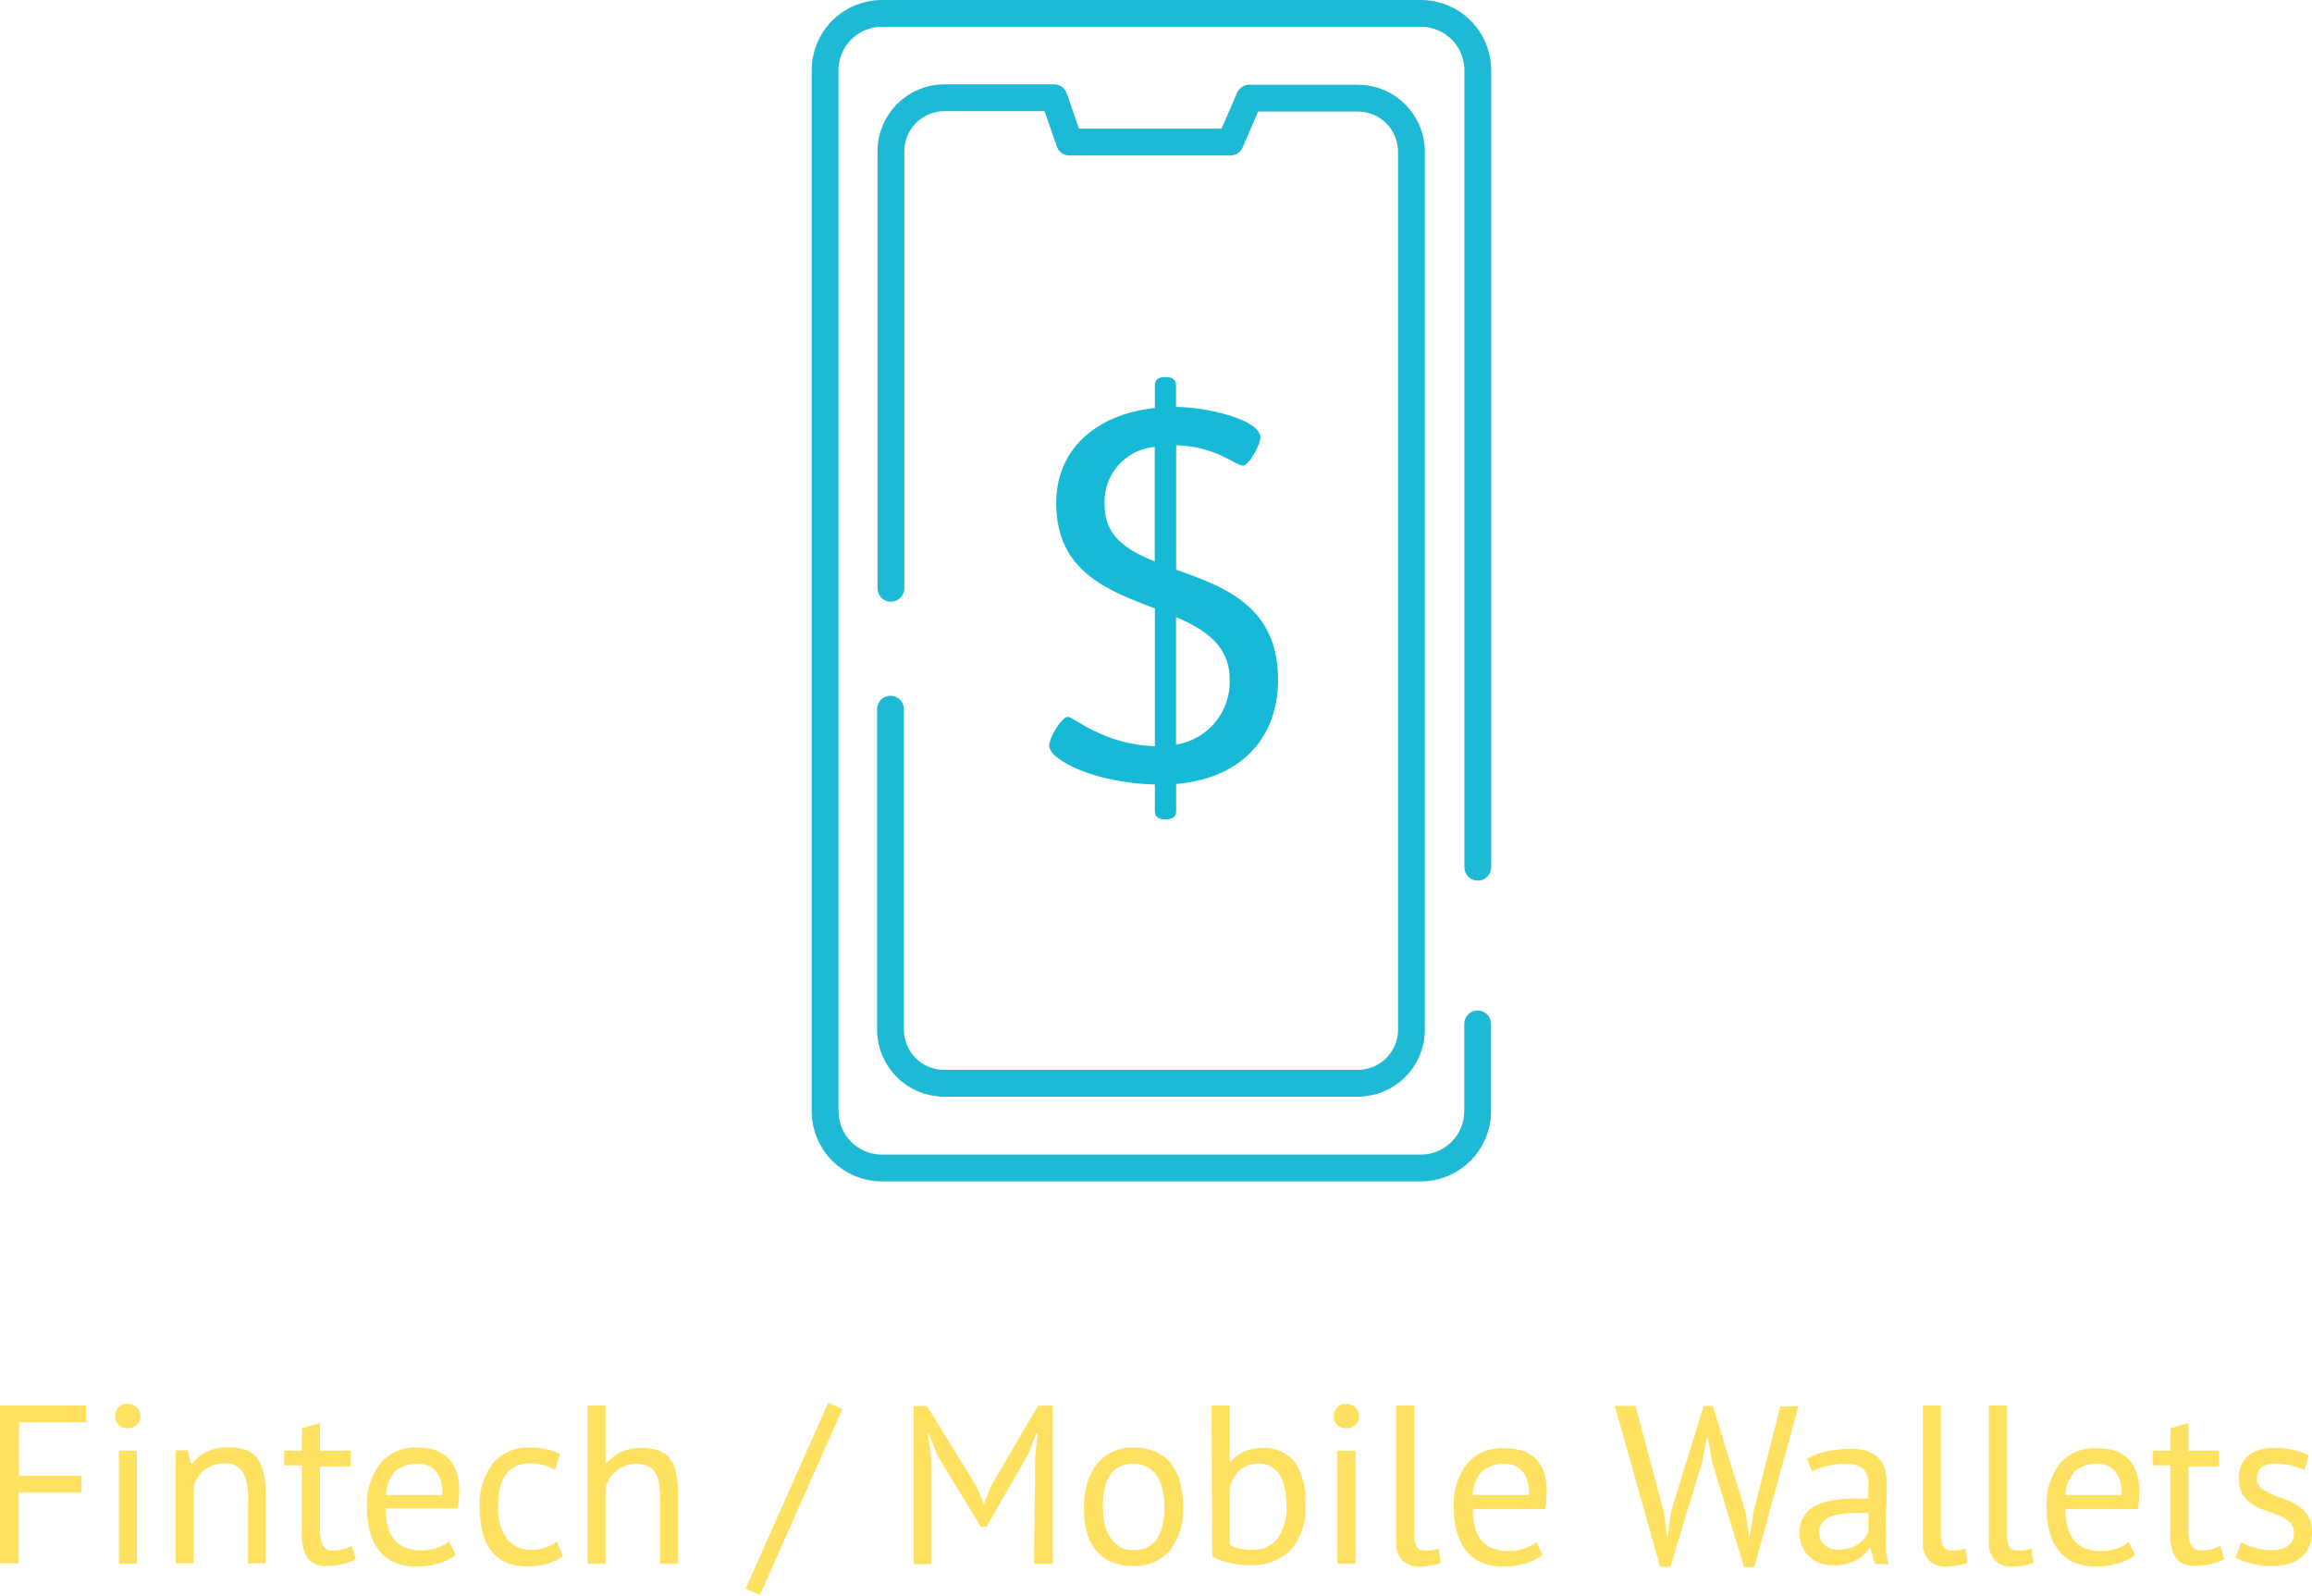
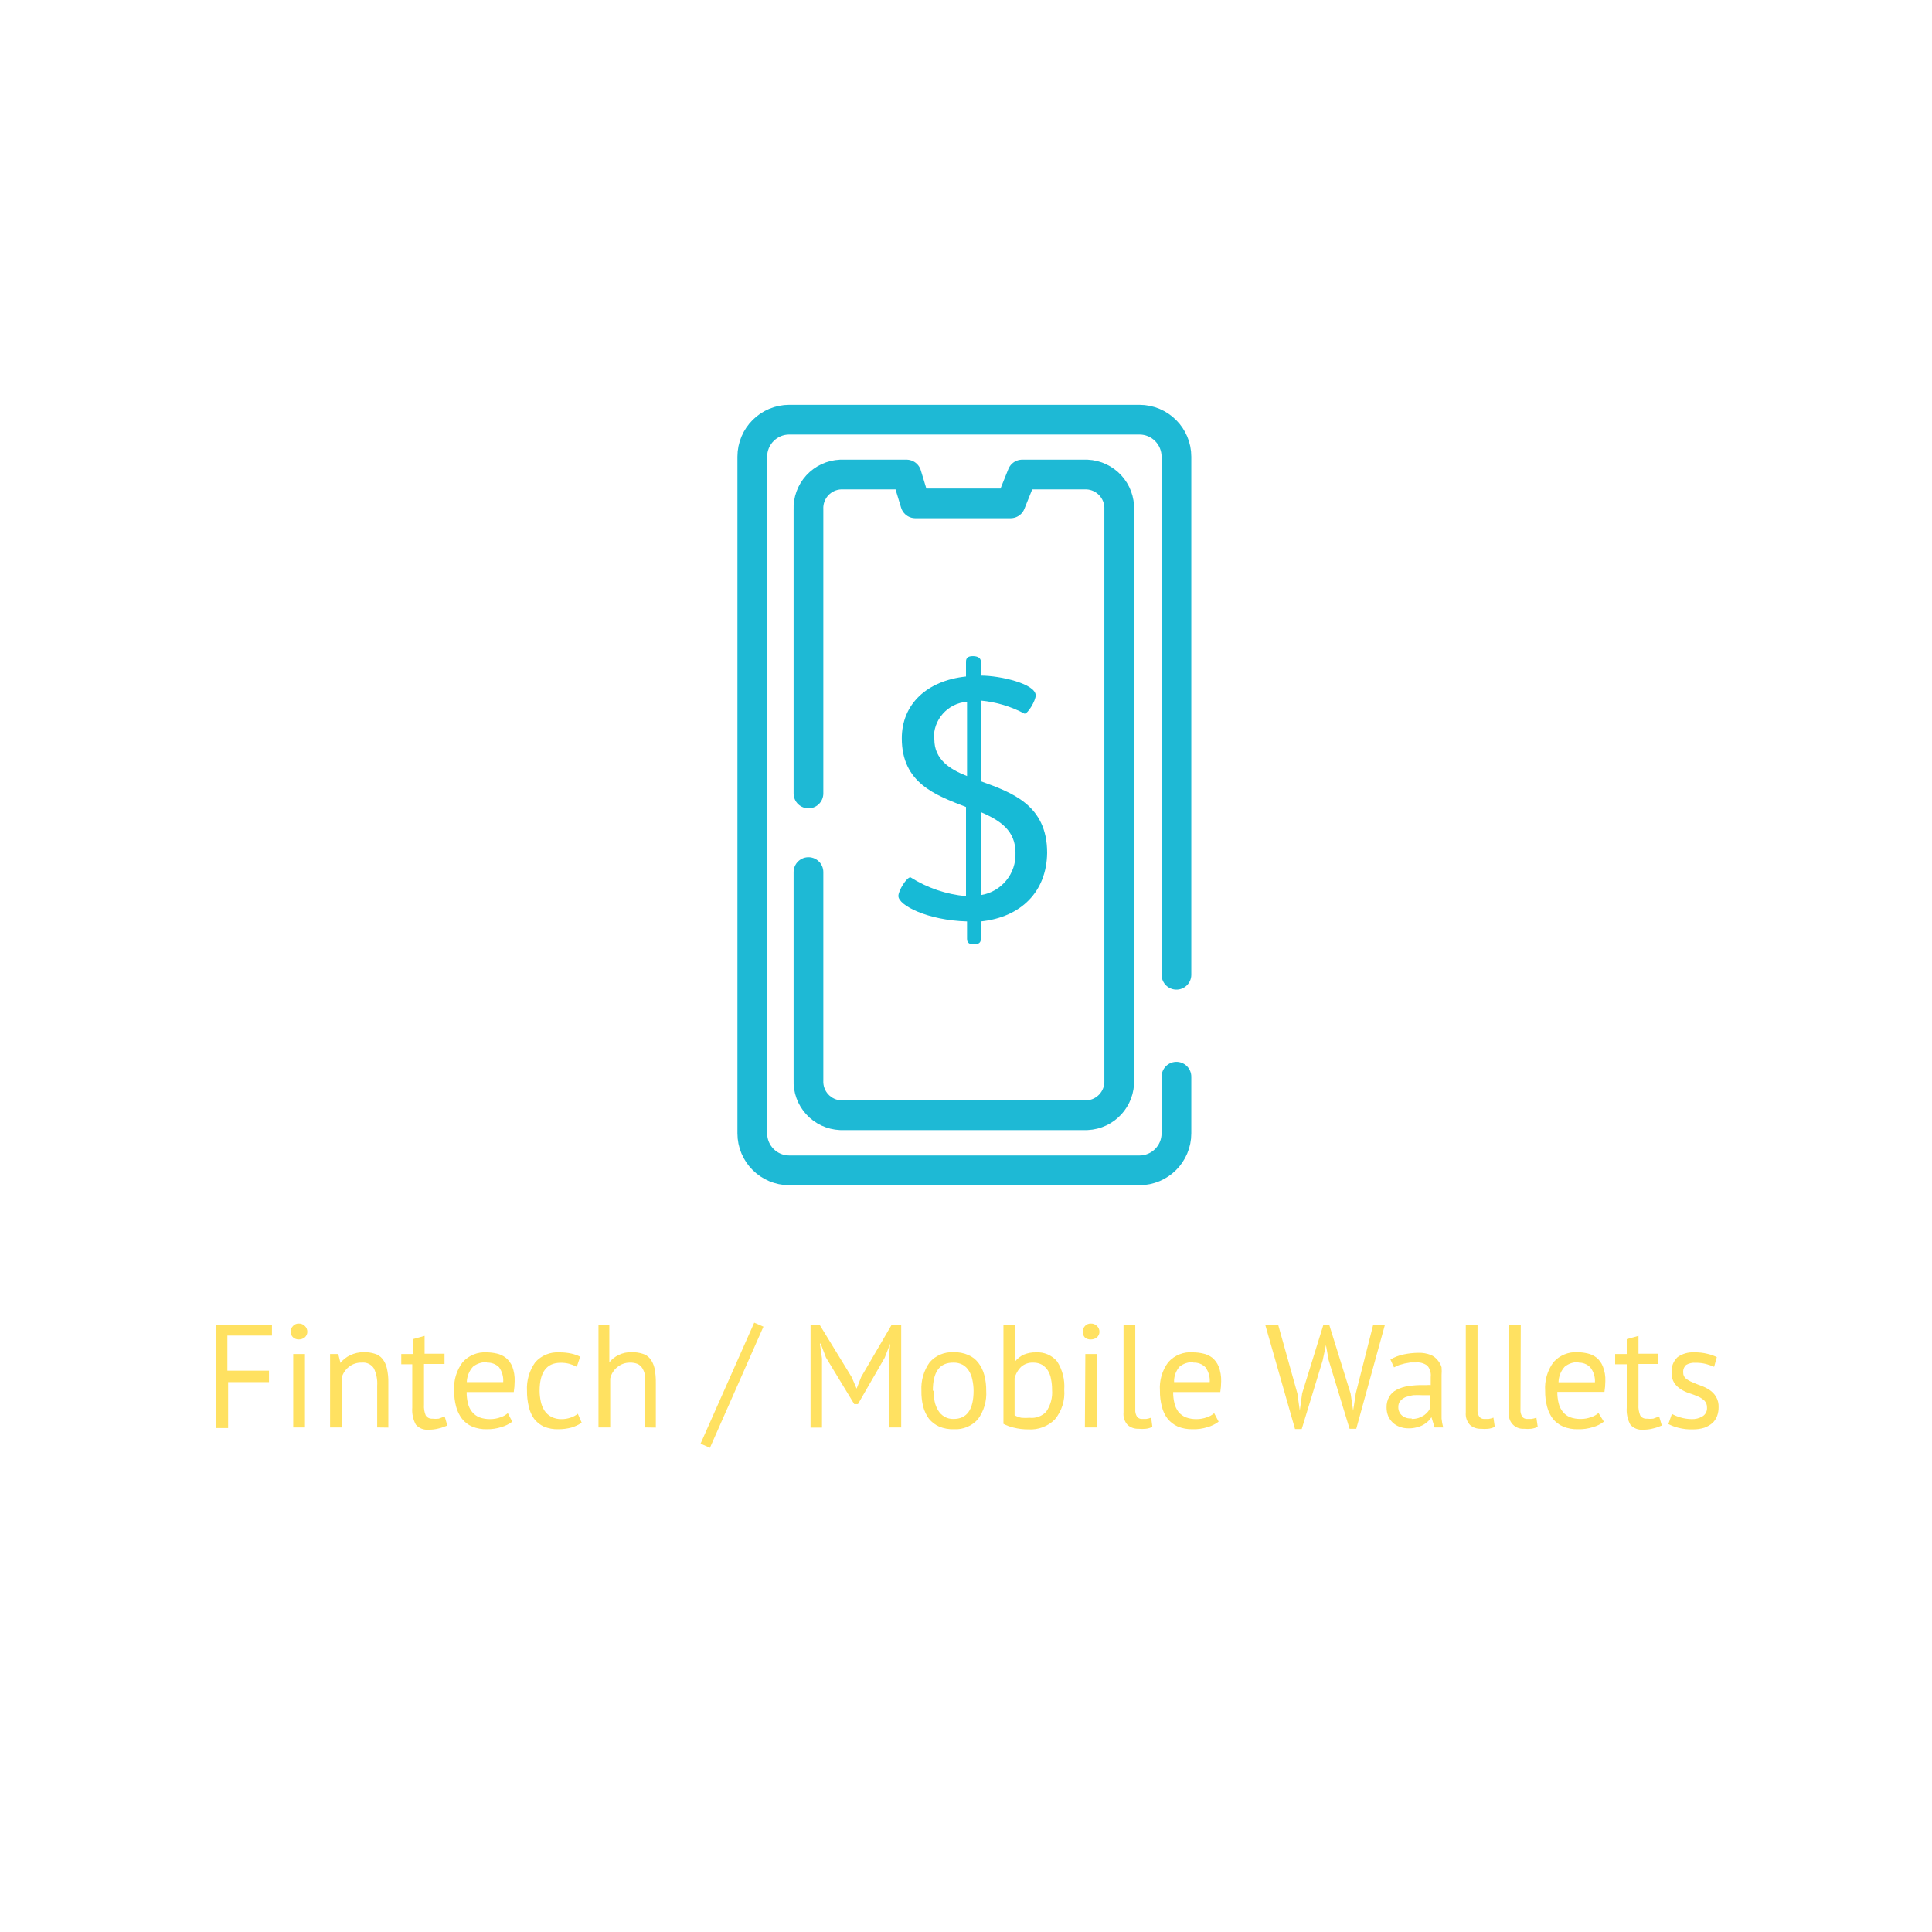
- <svg xmlns="http://www.w3.org/2000/svg" viewBox="0 0 172.47 119.02">
+ <svg xmlns="http://www.w3.org/2000/svg" viewBox="0 0 130 130">
  <defs>
    <style>.a{fill:#ffe161;}.b{fill:none;stroke:#1eb9d5;stroke-linecap:round;stroke-linejoin:round;stroke-width:2px;}.c{fill:#17bad6;}</style>
  </defs>
-   <path class="a" d="M0,104.86H6.42v1.25h-5v4H6.08v1.25H1.4v5.28H0Z" />
-   <path class="a" d="M8.58,105.67a1,1,0,0,1,.26-.67.91.91,0,0,1,.67-.28,1,1,0,0,1,.69.28.91.91,0,0,1,.28.67.81.81,0,0,1-.28.64,1,1,0,0,1-.69.25.93.93,0,0,1-.67-.25A.87.87,0,0,1,8.58,105.67Zm.29,2.56h1.34v8.43H8.87Z" />
-   <path class="a" d="M18.51,116.66v-4.81a4.16,4.16,0,0,0-.38-2,1.46,1.46,0,0,0-1.39-.66,2.25,2.25,0,0,0-1.48.48,2.55,2.55,0,0,0-.81,1.2v5.77H13.1v-8.43H14l.25,1h.07a3,3,0,0,1,1.09-.89,3.55,3.55,0,0,1,1.62-.34,4.06,4.06,0,0,1,1.22.16,1.76,1.76,0,0,1,.87.56,2.7,2.7,0,0,1,.52,1.09,6.9,6.9,0,0,1,.18,1.73v5.09Z" />
-   <path class="a" d="M21.2,108.23h1.32v-1.67l1.35-.39v2.06h2.29v1.18H23.87v4.67a2.51,2.51,0,0,0,.22,1.24.79.79,0,0,0,.74.36,2.63,2.63,0,0,0,.74-.09c.2-.06.43-.15.67-.25l.31,1a5.13,5.13,0,0,1-1,.35,4.73,4.73,0,0,1-1.16.14,1.67,1.67,0,0,1-1.45-.58,3.44,3.44,0,0,1-.42-2v-4.92H21.2Z" />
-   <path class="a" d="M34,116a3.7,3.7,0,0,1-1.27.64,5.5,5.5,0,0,1-1.63.24,4.08,4.08,0,0,1-1.67-.31,3,3,0,0,1-1.16-.9,3.76,3.76,0,0,1-.68-1.39,7.2,7.2,0,0,1-.22-1.82,4.87,4.87,0,0,1,1-3.28A3.37,3.37,0,0,1,31.08,108a5.62,5.62,0,0,1,1.15.12,2.78,2.78,0,0,1,1,.48,2.56,2.56,0,0,1,.74,1,4.28,4.28,0,0,1,.29,1.71,8.11,8.11,0,0,1-.11,1.23H28.77a5.19,5.19,0,0,0,.15,1.31,2.52,2.52,0,0,0,.48,1,2,2,0,0,0,.83.61,3.32,3.32,0,0,0,1.26.21,3.51,3.51,0,0,0,1.14-.2,2.43,2.43,0,0,0,.86-.47Zm-2.9-6.77a2.33,2.33,0,0,0-1.59.52,2.61,2.61,0,0,0-.72,1.79H33a2.57,2.57,0,0,0-.49-1.8A1.82,1.82,0,0,0,31.1,109.21Z" />
-   <path class="a" d="M42,116.1a3.61,3.61,0,0,1-1.2.57,5.68,5.68,0,0,1-1.44.19,3.91,3.91,0,0,1-1.66-.31,2.84,2.84,0,0,1-1.1-.9,3.54,3.54,0,0,1-.62-1.39,7.86,7.86,0,0,1-.2-1.82,5,5,0,0,1,1-3.28A3.34,3.34,0,0,1,39.41,108a6.63,6.63,0,0,1,1.37.12,4.23,4.23,0,0,1,1,.37l-.38,1.16a3.87,3.87,0,0,0-.86-.35,4.19,4.19,0,0,0-1-.12c-1.59,0-2.39,1.08-2.39,3.23a5.46,5.46,0,0,0,.13,1.23,2.82,2.82,0,0,0,.42,1,2.22,2.22,0,0,0,.77.72,2.41,2.41,0,0,0,1.19.27,3.11,3.11,0,0,0,1.87-.61Z" />
-   <path class="a" d="M49.24,116.66v-4.81a7.78,7.78,0,0,0-.08-1.15,2.14,2.14,0,0,0-.28-.83,1.24,1.24,0,0,0-.55-.49,2,2,0,0,0-.9-.17,2.24,2.24,0,0,0-1.43.51,2.32,2.32,0,0,0-.83,1.32v5.62H43.83v-11.8h1.34v4.31h.07a3.21,3.21,0,0,1,1.06-.83,3.29,3.29,0,0,1,1.52-.31,4.12,4.12,0,0,1,1.23.16,1.76,1.76,0,0,1,.87.56,2.45,2.45,0,0,1,.5,1.09,7.47,7.47,0,0,1,.17,1.73v5.09Z" />
-   <path class="a" d="M61.78,104.66l1.06.47L56.69,119l-1.07-.47Z" />
-   <path class="a" d="M77.22,108.73l.17-1.77H77.3l-.64,1.62-3.07,5.33h-.42l-3.25-5.34L69.31,107h-.08l.23,1.76v7.94H68.15v-11.8h1l3.7,6,.55,1.32h0l.52-1.35,3.52-6h1.1v11.8h-1.4Z" />
-   <path class="a" d="M80.87,112.44a5,5,0,0,1,1-3.28A3.39,3.39,0,0,1,84.57,108a4,4,0,0,1,1.64.31,2.91,2.91,0,0,1,1.15.89,3.89,3.89,0,0,1,.68,1.4,6.85,6.85,0,0,1,.22,1.81,5,5,0,0,1-1,3.28,3.38,3.38,0,0,1-2.74,1.14,4,4,0,0,1-1.65-.31,3,3,0,0,1-1.15-.9,3.93,3.93,0,0,1-.68-1.39A7.32,7.32,0,0,1,80.87,112.44Zm1.4,0a6.1,6.1,0,0,0,.13,1.23,3.08,3.08,0,0,0,.4,1,2.16,2.16,0,0,0,.7.71,2,2,0,0,0,1.07.27c1.52,0,2.29-1.07,2.29-3.24a5.55,5.55,0,0,0-.13-1.24,3.07,3.07,0,0,0-.39-1,2.07,2.07,0,0,0-.71-.7,2,2,0,0,0-1.06-.26C83,109.2,82.27,110.27,82.27,112.44Z" />
-   <path class="a" d="M90.38,104.86h1.35v4.2h.07a2.62,2.62,0,0,1,1-.76,3.17,3.17,0,0,1,1.31-.27,2.93,2.93,0,0,1,2.45,1,5.22,5.22,0,0,1,.82,3.24,4.7,4.7,0,0,1-1.08,3.35,3.94,3.94,0,0,1-3,1.15,6.92,6.92,0,0,1-1.71-.2,4.55,4.55,0,0,1-1.16-.44Zm3.47,4.35a1.93,1.93,0,0,0-1.36.47,2.71,2.71,0,0,0-.76,1.33v4.25a2.83,2.83,0,0,0,.78.28,4.76,4.76,0,0,0,.94.09,2.28,2.28,0,0,0,1.83-.81,3.9,3.9,0,0,0,.68-2.53,6,6,0,0,0-.12-1.23,3,3,0,0,0-.37-1,1.77,1.77,0,0,0-1.62-.87Z" />
-   <path class="a" d="M99.48,105.67a.94.94,0,0,1,.27-.67.87.87,0,0,1,.66-.28,1,1,0,0,1,.69.28.92.92,0,0,1,.29.67.82.82,0,0,1-.29.64,1,1,0,0,1-.69.25.89.89,0,0,1-.66-.25A.84.84,0,0,1,99.48,105.67Zm.29,2.56h1.35v8.43H99.77Z" />
-   <path class="a" d="M105.5,114.58a1.41,1.41,0,0,0,.2.85.7.7,0,0,0,.58.25l.47,0a3.12,3.12,0,0,0,.57-.16l.15,1.07a2.63,2.63,0,0,1-.75.21,4.63,4.63,0,0,1-.83.09,1.81,1.81,0,0,1-1.25-.43,1.89,1.89,0,0,1-.49-1.46V104.86h1.35Z" />
-   <path class="a" d="M115.08,116a3.75,3.75,0,0,1-1.28.64,5.38,5.38,0,0,1-1.62.24,4.08,4.08,0,0,1-1.67-.31,3.07,3.07,0,0,1-1.17-.9,3.91,3.91,0,0,1-.67-1.39,6.77,6.77,0,0,1-.22-1.82,4.92,4.92,0,0,1,1-3.28,3.39,3.39,0,0,1,2.75-1.13,5.69,5.69,0,0,1,1.15.12,2.67,2.67,0,0,1,1,.48,2.57,2.57,0,0,1,.75,1,4.3,4.3,0,0,1,.28,1.71,8,8,0,0,1-.1,1.23h-5.41a5.19,5.19,0,0,0,.15,1.31,2.51,2.51,0,0,0,.47,1,2.08,2.08,0,0,0,.84.61,3.3,3.3,0,0,0,1.25.21,3.52,3.52,0,0,0,1.15-.2,2.53,2.53,0,0,0,.86-.47Zm-2.9-6.77a2.34,2.34,0,0,0-1.6.52,2.61,2.61,0,0,0-.71,1.79h4.18a2.62,2.62,0,0,0-.49-1.8A1.83,1.83,0,0,0,112.18,109.21Z" />
-   <path class="a" d="M124.11,112.76l.27,2h0l.28-2,2.43-7.87h.68l2.44,7.9.29,2h0l.31-2,2-7.87h1.35l-3.29,12h-.77l-2.39-7.9-.31-1.79h-.08L127,109l-2.39,7.89h-.77l-3.38-12H122Z" />
-   <path class="a" d="M134.8,108.85a4.72,4.72,0,0,1,1.49-.57,8.59,8.59,0,0,1,1.78-.19,3.51,3.51,0,0,1,1.41.24,1.89,1.89,0,0,1,.8.62,2.16,2.16,0,0,1,.38.83,4.68,4.68,0,0,1,.09.91c0,.67,0,1.33-.05,2s0,1.25,0,1.82a11,11,0,0,0,0,1.18,5.26,5.26,0,0,0,.18,1h-1l-.36-1.18h-.08a2.65,2.65,0,0,1-.38.46,2.13,2.13,0,0,1-.55.41,2.93,2.93,0,0,1-.74.29,3.5,3.5,0,0,1-1,.12,2.73,2.73,0,0,1-1-.17,2.22,2.22,0,0,1-.8-.48,2,2,0,0,1-.53-.75,2.4,2.4,0,0,1-.2-1,2.26,2.26,0,0,1,.31-1.24,2.1,2.1,0,0,1,.85-.79,4,4,0,0,1,1.31-.42,9.87,9.87,0,0,1,1.7-.13h.46a3.55,3.55,0,0,1,.46,0,7.54,7.54,0,0,0,.05-.91,1.82,1.82,0,0,0-.37-1.3,1.91,1.91,0,0,0-1.35-.37,4.55,4.55,0,0,0-.61,0l-.68.12a4.11,4.11,0,0,0-.65.19,3.13,3.13,0,0,0-.55.25Zm2.39,6.76a2.66,2.66,0,0,0,.84-.12,2.63,2.63,0,0,0,.65-.32,2.57,2.57,0,0,0,.44-.43,1.67,1.67,0,0,0,.26-.46v-1.4l-.48,0h-.48a8.47,8.47,0,0,0-1,.06,3.08,3.08,0,0,0-.87.22,1.46,1.46,0,0,0-.61.43,1.09,1.09,0,0,0-.23.7,1.24,1.24,0,0,0,.42,1A1.52,1.52,0,0,0,137.19,115.61Z" />
-   <path class="a" d="M144.79,114.58a1.34,1.34,0,0,0,.21.85.67.67,0,0,0,.57.25l.47,0a3.12,3.12,0,0,0,.57-.16l.16,1.07a2.63,2.63,0,0,1-.75.21,4.63,4.63,0,0,1-.84.09,1.83,1.83,0,0,1-1.25-.43,1.89,1.89,0,0,1-.49-1.46V104.86h1.35Z" />
-   <path class="a" d="M149.72,114.58a1.35,1.35,0,0,0,.2.85.67.67,0,0,0,.57.25l.47,0a3.44,3.44,0,0,0,.58-.16l.15,1.07a2.63,2.63,0,0,1-.75.21,4.63,4.63,0,0,1-.84.09,1.78,1.78,0,0,1-1.24-.43,1.85,1.85,0,0,1-.49-1.46V104.86h1.35Z" />
-   <path class="a" d="M159.29,116a3.7,3.7,0,0,1-1.27.64,5.45,5.45,0,0,1-1.63.24,4.08,4.08,0,0,1-1.67-.31,3,3,0,0,1-1.16-.9,3.93,3.93,0,0,1-.68-1.39,7.22,7.22,0,0,1-.21-1.82,4.92,4.92,0,0,1,1-3.28,3.37,3.37,0,0,1,2.74-1.13,5.54,5.54,0,0,1,1.15.12,2.78,2.78,0,0,1,1,.48,2.56,2.56,0,0,1,.74,1,4.28,4.28,0,0,1,.29,1.71,8.11,8.11,0,0,1-.11,1.23h-5.41a5.16,5.16,0,0,0,.16,1.31,2.38,2.38,0,0,0,.47,1,2,2,0,0,0,.83.61,3.32,3.32,0,0,0,1.26.21,3.51,3.51,0,0,0,1.14-.2,2.43,2.43,0,0,0,.86-.47Zm-2.9-6.77a2.33,2.33,0,0,0-1.59.52,2.61,2.61,0,0,0-.72,1.79h4.18a2.57,2.57,0,0,0-.49-1.8A1.8,1.8,0,0,0,156.39,109.21Z" />
-   <path class="a" d="M160.59,108.23h1.31v-1.67l1.35-.39v2.06h2.29v1.18h-2.29v4.67a2.51,2.51,0,0,0,.22,1.24.8.8,0,0,0,.74.36,2.63,2.63,0,0,0,.74-.09c.21-.06.43-.15.68-.25l.3,1a5.06,5.06,0,0,1-2.16.49,1.68,1.68,0,0,1-1.45-.58,3.44,3.44,0,0,1-.42-2v-4.92h-1.31Z" />
-   <path class="a" d="M171.12,114.36a1,1,0,0,0-.3-.79,2.55,2.55,0,0,0-.75-.48c-.3-.13-.62-.25-1-.37a5.15,5.15,0,0,1-1-.45,2.85,2.85,0,0,1-.75-.72,2.06,2.06,0,0,1-.3-1.18,2.17,2.17,0,0,1,.69-1.78,3,3,0,0,1,1.92-.56,6,6,0,0,1,1.53.16,5.12,5.12,0,0,1,1.07.38l-.32,1.11a5.1,5.1,0,0,0-.94-.33,4.37,4.37,0,0,0-1.17-.14,1.87,1.87,0,0,0-1.09.25,1,1,0,0,0-.34.88.83.83,0,0,0,.3.68,3.3,3.3,0,0,0,.75.44c.3.13.63.25,1,.38a3.91,3.91,0,0,1,1,.49,2.59,2.59,0,0,1,.75.76,2.23,2.23,0,0,1,.3,1.22,2.88,2.88,0,0,1-.18,1,2,2,0,0,1-.54.8,2.7,2.7,0,0,1-.92.54,4.17,4.17,0,0,1-1.29.19,6,6,0,0,1-1.64-.19,5.58,5.58,0,0,1-1.13-.43l.41-1.15a4.51,4.51,0,0,0,1,.4,4.23,4.23,0,0,0,1.26.19,2.27,2.27,0,0,0,1.2-.29A1.11,1.11,0,0,0,171.12,114.36Z" />
-   <path class="b" d="M110.23,76.39v6.5A4.24,4.24,0,0,1,106,87.14H65.79a4.24,4.24,0,0,1-4.24-4.25V5.25A4.24,4.24,0,0,1,65.79,1H106a4.24,4.24,0,0,1,4.24,4.25V64.7" />
-   <path class="b" d="M66.43,52.91V76.82a4,4,0,0,0,4,4h30.86a4,4,0,0,0,4-4V11.32a4,4,0,0,0-4-4H93.2L91.78,10.6h-12L78.63,7.29H70.46a4,4,0,0,0-4,4V43.89" />
-   <path class="c" d="M87.73,28.77v1.59c2.27,0,6.29.95,6.29,2.27,0,.59-.88,2.11-1.28,2.11-.59,0-2-1.44-5-1.52V42.5c3.54,1.27,7.6,2.7,7.6,8.19,0,4.54-2.94,7.41-7.6,7.8v2c0,.44-.24.64-.8.64s-.79-.2-.79-.64V58.53c-4.5-.12-7.88-1.83-7.88-2.9,0-.64.95-2.15,1.39-2.15s2.63,2.07,6.49,2.19V45.4c-3.5-1.35-7.36-2.74-7.36-7.88,0-3.9,2.86-6.6,7.36-7.08V28.77c0-.44.24-.64.79-.64S87.73,28.33,87.73,28.77ZM82.4,37.68C82.4,40,84,41,86.14,41.9V33.34A4.11,4.11,0,0,0,82.4,37.68Zm5.33,17.87a4.73,4.73,0,0,0,4-4.86c0-2.5-1.79-3.7-4-4.65Z" />
+   <path class="a" d="M14.53,89.14H18.3v.73h-3v2.36H18.1V93H15.35v3.09h-.82Z" />
+   <path class="a" d="M19.56,89.61a.53.53,0,0,1,.16-.39.5.5,0,0,1,.39-.16.55.55,0,0,1,.4.16.54.54,0,0,1,.17.39.5.5,0,0,1-.17.38.63.63,0,0,1-.4.14.56.56,0,0,1-.39-.14A.49.49,0,0,1,19.56,89.61Zm.17,1.5h.79v4.94h-.79Z" />
+   <path class="a" d="M25.38,96.05V93.24a2.36,2.36,0,0,0-.22-1.16.85.85,0,0,0-.81-.39,1.32,1.32,0,0,0-.87.28,1.43,1.43,0,0,0-.48.7v3.38h-.79V91.11h.55l.15.6h0a1.73,1.73,0,0,1,.64-.51,2,2,0,0,1,.95-.21,2.17,2.17,0,0,1,.71.1,1,1,0,0,1,.51.33,1.53,1.53,0,0,1,.31.64,4,4,0,0,1,.1,1v3Z" />
+   <path class="a" d="M27,91.11h.78v-1l.79-.22v1.2h1.34v.69H28.53v2.74a1.6,1.6,0,0,0,.12.73.49.49,0,0,0,.44.21,1.69,1.69,0,0,0,.43,0l.4-.15.18.61a3.14,3.14,0,0,1-.59.2,2.44,2.44,0,0,1-.68.08,1,1,0,0,1-.85-.34,2.06,2.06,0,0,1-.24-1.14V91.8H27Z" />
+   <path class="a" d="M34.47,95.66a2.19,2.19,0,0,1-.75.37,3,3,0,0,1-.95.14,2.42,2.42,0,0,1-1-.18,1.7,1.7,0,0,1-.68-.52,2.33,2.33,0,0,1-.4-.82,3.92,3.92,0,0,1-.13-1.07,2.86,2.86,0,0,1,.57-1.92A2,2,0,0,1,32.76,91a3.14,3.14,0,0,1,.67.08,1.5,1.5,0,0,1,.6.28,1.52,1.52,0,0,1,.44.59,2.55,2.55,0,0,1,.16,1,4.76,4.76,0,0,1-.06.72H31.4a3,3,0,0,0,.09.77,1.39,1.39,0,0,0,.28.57,1.21,1.21,0,0,0,.49.36,2,2,0,0,0,.73.12,2,2,0,0,0,.68-.12,1.37,1.37,0,0,0,.5-.28Zm-1.7-4a1.41,1.41,0,0,0-.94.3A1.6,1.6,0,0,0,31.41,93h2.45A1.52,1.52,0,0,0,33.58,92,1.08,1.08,0,0,0,32.77,91.69Z" />
+   <path class="a" d="M39.14,95.73a2.39,2.39,0,0,1-.7.33,3.35,3.35,0,0,1-.85.11,2.33,2.33,0,0,1-1-.18,1.74,1.74,0,0,1-.65-.52,2.18,2.18,0,0,1-.36-.82,4.43,4.43,0,0,1-.12-1.07,3,3,0,0,1,.56-1.92A2,2,0,0,1,37.64,91a3.66,3.66,0,0,1,.8.08,2.65,2.65,0,0,1,.6.21l-.23.68a2.48,2.48,0,0,0-.5-.2,2.22,2.22,0,0,0-.59-.07q-1.41,0-1.41,1.89a3.38,3.38,0,0,0,.08.72,1.8,1.8,0,0,0,.24.6,1.24,1.24,0,0,0,.46.42,1.37,1.37,0,0,0,.7.16,1.77,1.77,0,0,0,.63-.11,1.53,1.53,0,0,0,.46-.25Z" />
+   <path class="a" d="M43.4,96.05V93.24a6.39,6.39,0,0,0,0-.68,1.23,1.23,0,0,0-.17-.48.77.77,0,0,0-.32-.3,1.3,1.3,0,0,0-.53-.09,1.31,1.31,0,0,0-.84.3,1.34,1.34,0,0,0-.48.77v3.29h-.79V89.14H41v2.53h0a1.75,1.75,0,0,1,.62-.49,1.83,1.83,0,0,1,.89-.19,2.2,2.2,0,0,1,.72.1,1,1,0,0,1,.51.33,1.66,1.66,0,0,1,.3.64,4.65,4.65,0,0,1,.09,1v3Z" />
+   <path class="a" d="M50.75,89l.62.27-3.6,8.15-.63-.28Z" />
+   <path class="a" d="M59.8,91.41l.1-1h0l-.37.95-1.8,3.12h-.25l-1.9-3.13-.36-.94h-.05l.14,1v4.65h-.77V89.14h.61l2.16,3.53.33.77h0l.31-.79L60,89.14h.64v6.91H59.8Z" />
+   <path class="a" d="M62,93.58a3,3,0,0,1,.56-1.92,2,2,0,0,1,1.6-.67,2.27,2.27,0,0,1,1,.19,1.65,1.65,0,0,1,.67.52,2.33,2.33,0,0,1,.4.82,3.9,3.9,0,0,1,.13,1.06,2.91,2.91,0,0,1-.56,1.92,2,2,0,0,1-1.61.67,2.35,2.35,0,0,1-1-.18,1.85,1.85,0,0,1-.68-.52,2.4,2.4,0,0,1-.39-.82A4,4,0,0,1,62,93.58Zm.82,0a3.38,3.38,0,0,0,.07.72,1.85,1.85,0,0,0,.24.61,1.15,1.15,0,0,0,.41.41,1.12,1.12,0,0,0,.62.16c.9,0,1.35-.63,1.35-1.9a3.47,3.47,0,0,0-.08-.73,1.79,1.79,0,0,0-.23-.6,1.15,1.15,0,0,0-.41-.41,1.25,1.25,0,0,0-.63-.15C63.22,91.68,62.77,92.31,62.77,93.58Z" />
+   <path class="a" d="M67.52,89.14h.79V91.6h0a1.62,1.62,0,0,1,.58-.45A2,2,0,0,1,69.7,91a1.72,1.72,0,0,1,1.44.62,3.11,3.11,0,0,1,.47,1.89,2.78,2.78,0,0,1-.63,2,2.31,2.31,0,0,1-1.78.67,3.86,3.86,0,0,1-1-.12,2.82,2.82,0,0,1-.68-.25Zm2,2.55a1.16,1.16,0,0,0-.8.27,1.66,1.66,0,0,0-.45.78v2.49a1.47,1.47,0,0,0,.46.17,3.31,3.31,0,0,0,.55,0A1.33,1.33,0,0,0,70.39,95a2.27,2.27,0,0,0,.4-1.49,3.38,3.38,0,0,0-.07-.72,1.61,1.61,0,0,0-.21-.57,1.25,1.25,0,0,0-.38-.38A1.14,1.14,0,0,0,69.56,91.69Z" />
+   <path class="a" d="M72.86,89.61a.56.56,0,0,1,.15-.39.51.51,0,0,1,.39-.16.56.56,0,0,1,.41.16.54.54,0,0,1,.17.39.5.5,0,0,1-.17.38.64.64,0,0,1-.41.14A.58.58,0,0,1,73,90,.52.52,0,0,1,72.86,89.61Zm.17,1.5h.79v4.94H73Z" />
+   <path class="a" d="M76.39,94.84a.78.78,0,0,0,.12.49.4.4,0,0,0,.33.15l.28,0a1.33,1.33,0,0,0,.34-.09l.08.62a1.28,1.28,0,0,1-.44.13,2.26,2.26,0,0,1-.49,0,1.06,1.06,0,0,1-.73-.25,1.09,1.09,0,0,1-.28-.85V89.14h.79Z" />
+   <path class="a" d="M82,95.66a2.19,2.19,0,0,1-.75.37,3,3,0,0,1-1,.14,2.48,2.48,0,0,1-1-.18,1.85,1.85,0,0,1-.68-.52,2.15,2.15,0,0,1-.39-.82,3.92,3.92,0,0,1-.13-1.07,2.86,2.86,0,0,1,.56-1.92A2,2,0,0,1,80.29,91a3,3,0,0,1,.67.08,1.48,1.48,0,0,1,.61.28,1.51,1.51,0,0,1,.43.59,2.53,2.53,0,0,1,.17,1,4.76,4.76,0,0,1-.06.72H78.94a3,3,0,0,0,.09.77,1.51,1.51,0,0,0,.27.57,1.28,1.28,0,0,0,.49.36,2,2,0,0,0,.74.12,2,2,0,0,0,.67-.12,1.37,1.37,0,0,0,.5-.28Zm-1.7-4a1.37,1.37,0,0,0-.93.3A1.51,1.51,0,0,0,79,93H81.4A1.52,1.52,0,0,0,81.11,92,1.06,1.06,0,0,0,80.3,91.69Z" />
+   <path class="a" d="M87.3,93.77l.16,1.15h0l.16-1.17,1.43-4.61h.39l1.44,4.63.17,1.15h0l.18-1.17,1.17-4.61h.79l-1.93,7h-.45l-1.41-4.63-.18-1h0L89,91.54l-1.41,4.62h-.45l-2-7h.87Z" />
+   <path class="a" d="M93.56,91.48a2.88,2.88,0,0,1,.88-.34,5,5,0,0,1,1-.11,2.14,2.14,0,0,1,.83.14,1.16,1.16,0,0,1,.47.36A1.28,1.28,0,0,1,97,92a3.27,3.27,0,0,1,0,.53c0,.4,0,.79,0,1.16s0,.73,0,1.07,0,.47,0,.69a3.38,3.38,0,0,0,.11.6h-.58l-.21-.69h0a1.74,1.74,0,0,1-.22.27,1.57,1.57,0,0,1-.32.24,1.75,1.75,0,0,1-.44.17,1.91,1.91,0,0,1-.56.07,1.63,1.63,0,0,1-.59-.1,1.31,1.31,0,0,1-.47-.28,1.4,1.4,0,0,1-.31-.44,1.5,1.5,0,0,1-.11-.58,1.39,1.39,0,0,1,.18-.73,1.21,1.21,0,0,1,.49-.46,2.47,2.47,0,0,1,.78-.25,6,6,0,0,1,1-.07H96a1.23,1.23,0,0,1,.27,0q0-.3,0-.54a1,1,0,0,0-.22-.76,1.11,1.11,0,0,0-.79-.22l-.36,0-.39.07-.39.11-.32.15Zm1.41,4a1.49,1.49,0,0,0,.49-.07,1.68,1.68,0,0,0,.38-.19,1.55,1.55,0,0,0,.26-.25,1.06,1.06,0,0,0,.15-.27v-.82h-.56a5.88,5.88,0,0,0-.6,0,2.37,2.37,0,0,0-.51.13,1,1,0,0,0-.36.26.63.63,0,0,0-.13.41.72.72,0,0,0,.25.57A.88.88,0,0,0,95,95.44Z" />
+   <path class="a" d="M99.42,94.84a.78.78,0,0,0,.12.49.41.41,0,0,0,.34.15l.28,0a1.27,1.27,0,0,0,.33-.09l.09.62a1.28,1.28,0,0,1-.44.13,2.32,2.32,0,0,1-.49,0,1.06,1.06,0,0,1-.73-.25,1.09,1.09,0,0,1-.29-.85V89.14h.79Z" />
+   <path class="a" d="M102.31,94.84a.78.78,0,0,0,.12.49.4.4,0,0,0,.33.15l.28,0a1.33,1.33,0,0,0,.34-.09l.09.62a1.44,1.44,0,0,1-.44.13,2.32,2.32,0,0,1-.49,0,.95.95,0,0,1-1-1.1V89.14h.79Z" />
+   <path class="a" d="M107.92,95.66a2.05,2.05,0,0,1-.74.37,3,3,0,0,1-1,.14,2.4,2.4,0,0,1-1-.18,1.8,1.8,0,0,1-.69-.52,2.31,2.31,0,0,1-.39-.82,3.92,3.92,0,0,1-.13-1.07,2.91,2.91,0,0,1,.56-1.92,2,2,0,0,1,1.61-.67,3.16,3.16,0,0,1,.68.08,1.5,1.5,0,0,1,.6.28,1.42,1.42,0,0,1,.43.59,2.37,2.37,0,0,1,.17,1,4.76,4.76,0,0,1-.06.72h-3.17a3,3,0,0,0,.09.77,1.39,1.39,0,0,0,.28.57,1.17,1.17,0,0,0,.48.36,2,2,0,0,0,.74.12,1.93,1.93,0,0,0,.67-.12,1.42,1.42,0,0,0,.51-.28Zm-1.7-4a1.37,1.37,0,0,0-.93.3,1.6,1.6,0,0,0-.42,1.05h2.45A1.47,1.47,0,0,0,107,92,1.06,1.06,0,0,0,106.22,91.69Z" />
+   <path class="a" d="M108.68,91.11h.78v-1l.79-.22v1.2h1.34v.69h-1.34v2.74a1.6,1.6,0,0,0,.12.73.48.48,0,0,0,.44.21,1.69,1.69,0,0,0,.43,0l.4-.15.18.61a3.14,3.14,0,0,1-.59.2,2.44,2.44,0,0,1-.68.08,1,1,0,0,1-.85-.34,2.06,2.06,0,0,1-.24-1.14V91.8h-.78Z" />
+   <path class="a" d="M114.86,94.71a.63.63,0,0,0-.18-.47,1.58,1.58,0,0,0-.44-.28,5.29,5.29,0,0,0-.57-.21,2.5,2.5,0,0,1-.57-.27,1.47,1.47,0,0,1-.44-.42,1.18,1.18,0,0,1-.18-.69,1.29,1.29,0,0,1,.4-1.05A1.75,1.75,0,0,1,114,91a3.34,3.34,0,0,1,.9.1,2.79,2.79,0,0,1,.62.22l-.18.65a4.37,4.37,0,0,0-.55-.19,2.61,2.61,0,0,0-.69-.08,1.11,1.11,0,0,0-.64.14.62.62,0,0,0-.2.52.49.49,0,0,0,.18.4,1.82,1.82,0,0,0,.44.25c.17.08.36.15.57.23a2.52,2.52,0,0,1,.57.28,1.45,1.45,0,0,1,.44.45,1.28,1.28,0,0,1,.18.72,1.63,1.63,0,0,1-.1.59,1.23,1.23,0,0,1-.32.48,1.78,1.78,0,0,1-.54.31,2.49,2.49,0,0,1-.76.11,3.43,3.43,0,0,1-1-.11,2.94,2.94,0,0,1-.66-.25l.24-.68a2.57,2.57,0,0,0,.59.24,2.71,2.71,0,0,0,.74.11,1.32,1.32,0,0,0,.7-.17A.63.63,0,0,0,114.86,94.71Z" />
+   <path class="b" d="M79.16,72.45v3.81a2.49,2.49,0,0,1-2.49,2.49H53.11a2.49,2.49,0,0,1-2.49-2.49V30.73a2.49,2.49,0,0,1,2.49-2.49H76.67a2.49,2.49,0,0,1,2.49,2.49V65.59" />
+   <path class="b" d="M54.4,58.68v14a2.26,2.26,0,0,0,2.16,2.36H73.14a2.27,2.27,0,0,0,2.17-2.36V34.29a2.27,2.27,0,0,0-2.17-2.36H68.78L68,33.87H61.59L61,31.93H56.56a2.26,2.26,0,0,0-2.16,2.36v19.1" />
+   <path class="c" d="M66,44.52v.94c1.33,0,3.69.56,3.69,1.33,0,.35-.52,1.23-.75,1.23A7.79,7.79,0,0,0,66,47.14v5.43c2.07.75,4.46,1.59,4.46,4.81C70.43,60,68.7,61.72,66,62v1.17c0,.26-.14.37-.47.37s-.46-.11-.46-.37V62c-2.64-.07-4.62-1.08-4.62-1.71,0-.37.56-1.26.81-1.26A8.38,8.38,0,0,0,65,60.3v-6c-2.06-.8-4.32-1.61-4.32-4.62,0-2.29,1.68-3.88,4.32-4.16v-1c0-.25.14-.37.46-.37S66,44.27,66,44.52Zm-3.13,5.23c0,1.33,1,2,2.2,2.47v-5A2.41,2.41,0,0,0,62.84,49.75ZM66,60.23a2.77,2.77,0,0,0,2.33-2.85c0-1.47-1-2.17-2.33-2.73Z" />
</svg>
